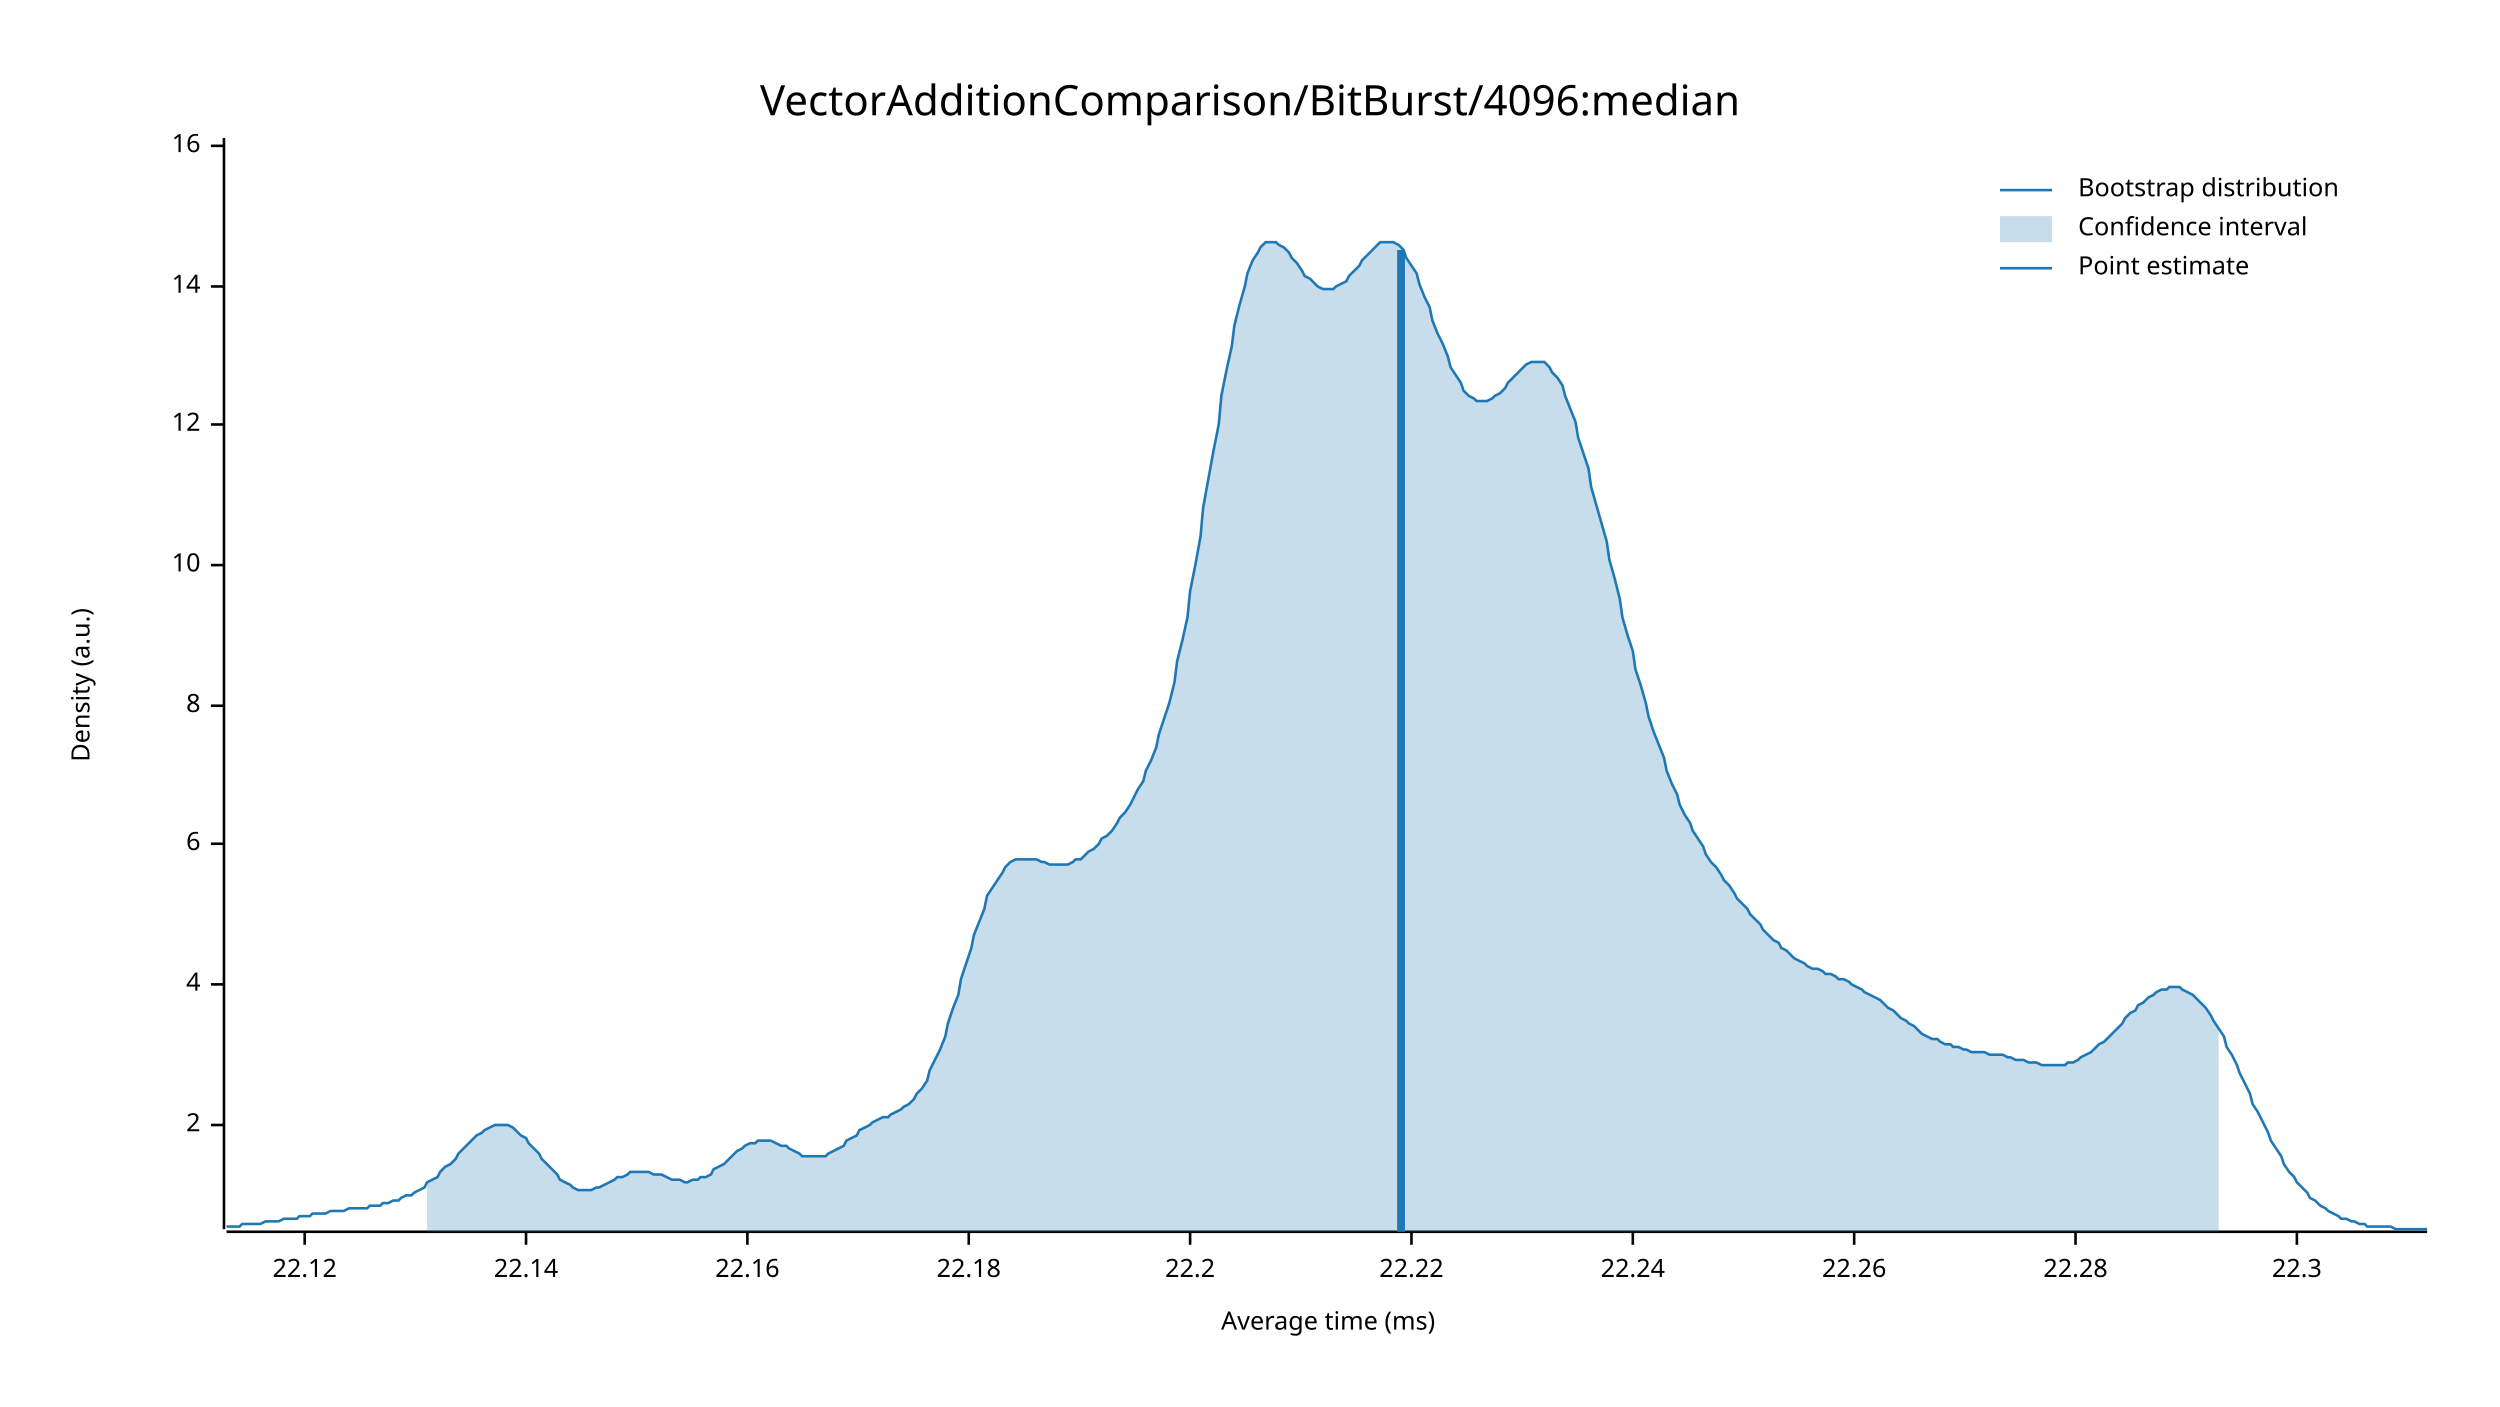
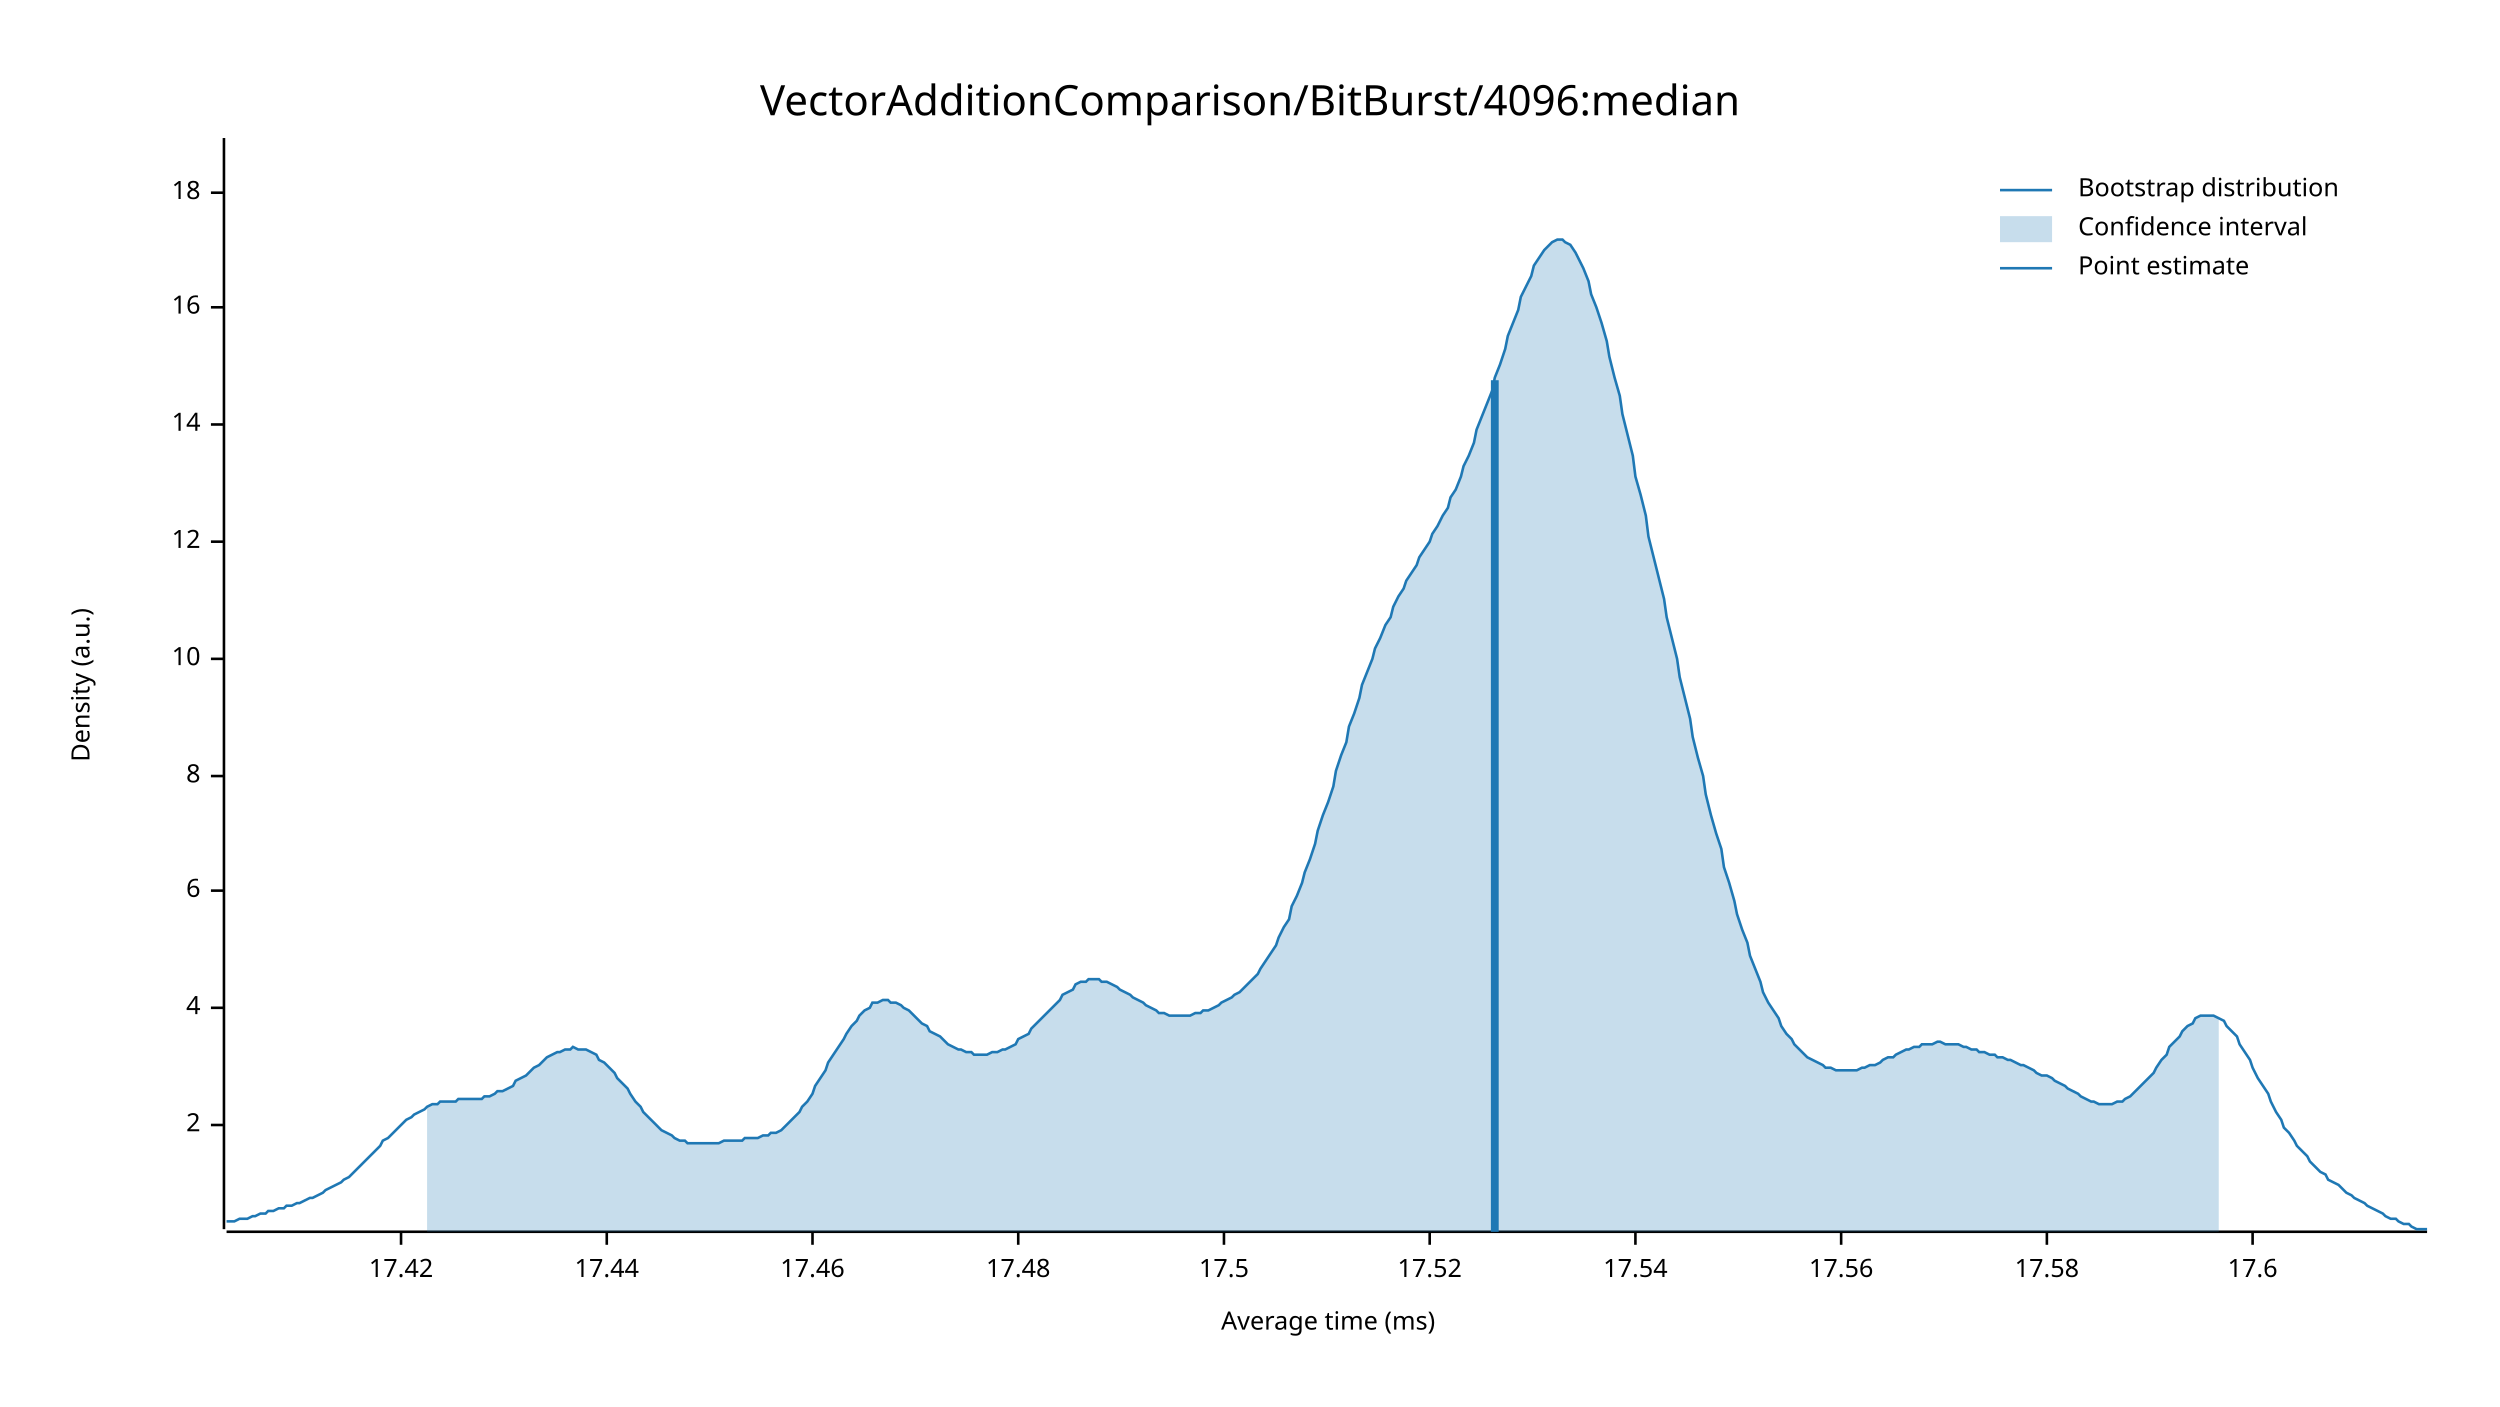
<svg xmlns="http://www.w3.org/2000/svg" width="960" height="540" viewBox="0 0 960 540">
  <text x="480" y="32" dy="0.76em" text-anchor="middle" font-family="sans-serif" font-size="16.129" opacity="1" fill="#000000">
VectorAdditionComparison/BitBurst/4096:median
</text>
  <text x="27" y="263" dy="0.76em" text-anchor="middle" font-family="sans-serif" font-size="9.677" opacity="1" fill="#000000" transform="rotate(270, 27, 263)">
Density (a.u.)
</text>
  <text x="510" y="513" dy="-0.5ex" text-anchor="middle" font-family="sans-serif" font-size="9.677" opacity="1" fill="#000000">
Average time (ms)
</text>
  <polyline fill="none" opacity="1" stroke="#000000" stroke-width="1" points="86,53 86,472 " />
  <text x="77" y="432" dy="0.5ex" text-anchor="end" font-family="sans-serif" font-size="9.677" opacity="1" fill="#000000">
2
</text>
  <polyline fill="none" opacity="1" stroke="#000000" stroke-width="1" points="81,432 86,432 " />
-   <text x="77" y="378" dy="0.5ex" text-anchor="end" font-family="sans-serif" font-size="9.677" opacity="1" fill="#000000">
+   <text x="77" y="387" dy="0.5ex" text-anchor="end" font-family="sans-serif" font-size="9.677" opacity="1" fill="#000000">
4
</text>
-   <polyline fill="none" opacity="1" stroke="#000000" stroke-width="1" points="81,378 86,378 " />
-   <text x="77" y="324" dy="0.5ex" text-anchor="end" font-family="sans-serif" font-size="9.677" opacity="1" fill="#000000">
+   <polyline fill="none" opacity="1" stroke="#000000" stroke-width="1" points="81,387 86,387 " />
+   <text x="77" y="342" dy="0.5ex" text-anchor="end" font-family="sans-serif" font-size="9.677" opacity="1" fill="#000000">
6
</text>
-   <polyline fill="none" opacity="1" stroke="#000000" stroke-width="1" points="81,324 86,324 " />
-   <text x="77" y="271" dy="0.5ex" text-anchor="end" font-family="sans-serif" font-size="9.677" opacity="1" fill="#000000">
+   <polyline fill="none" opacity="1" stroke="#000000" stroke-width="1" points="81,342 86,342 " />
+   <text x="77" y="298" dy="0.5ex" text-anchor="end" font-family="sans-serif" font-size="9.677" opacity="1" fill="#000000">
8
</text>
-   <polyline fill="none" opacity="1" stroke="#000000" stroke-width="1" points="81,271 86,271 " />
-   <text x="77" y="217" dy="0.5ex" text-anchor="end" font-family="sans-serif" font-size="9.677" opacity="1" fill="#000000">
+   <polyline fill="none" opacity="1" stroke="#000000" stroke-width="1" points="81,298 86,298 " />
+   <text x="77" y="253" dy="0.5ex" text-anchor="end" font-family="sans-serif" font-size="9.677" opacity="1" fill="#000000">
10
</text>
-   <polyline fill="none" opacity="1" stroke="#000000" stroke-width="1" points="81,217 86,217 " />
-   <text x="77" y="163" dy="0.5ex" text-anchor="end" font-family="sans-serif" font-size="9.677" opacity="1" fill="#000000">
+   <polyline fill="none" opacity="1" stroke="#000000" stroke-width="1" points="81,253 86,253 " />
+   <text x="77" y="208" dy="0.5ex" text-anchor="end" font-family="sans-serif" font-size="9.677" opacity="1" fill="#000000">
12
</text>
-   <polyline fill="none" opacity="1" stroke="#000000" stroke-width="1" points="81,163 86,163 " />
-   <text x="77" y="110" dy="0.5ex" text-anchor="end" font-family="sans-serif" font-size="9.677" opacity="1" fill="#000000">
+   <polyline fill="none" opacity="1" stroke="#000000" stroke-width="1" points="81,208 86,208 " />
+   <text x="77" y="163" dy="0.5ex" text-anchor="end" font-family="sans-serif" font-size="9.677" opacity="1" fill="#000000">
14
</text>
-   <polyline fill="none" opacity="1" stroke="#000000" stroke-width="1" points="81,110 86,110 " />
-   <text x="77" y="56" dy="0.5ex" text-anchor="end" font-family="sans-serif" font-size="9.677" opacity="1" fill="#000000">
+   <polyline fill="none" opacity="1" stroke="#000000" stroke-width="1" points="81,163 86,163 " />
+   <text x="77" y="118" dy="0.5ex" text-anchor="end" font-family="sans-serif" font-size="9.677" opacity="1" fill="#000000">
16
</text>
-   <polyline fill="none" opacity="1" stroke="#000000" stroke-width="1" points="81,56 86,56 " />
+   <polyline fill="none" opacity="1" stroke="#000000" stroke-width="1" points="81,118 86,118 " />
+   <text x="77" y="74" dy="0.5ex" text-anchor="end" font-family="sans-serif" font-size="9.677" opacity="1" fill="#000000">
+ 18
+ </text>
+   <polyline fill="none" opacity="1" stroke="#000000" stroke-width="1" points="81,74 86,74 " />
  <polyline fill="none" opacity="1" stroke="#000000" stroke-width="1" points="87,473 932,473 " />
-   <text x="117" y="483" dy="0.76em" text-anchor="middle" font-family="sans-serif" font-size="9.677" opacity="1" fill="#000000">
- 22.12
+   <text x="154" y="483" dy="0.76em" text-anchor="middle" font-family="sans-serif" font-size="9.677" opacity="1" fill="#000000">
+ 17.42
</text>
-   <polyline fill="none" opacity="1" stroke="#000000" stroke-width="1" points="117,473 117,478 " />
-   <text x="202" y="483" dy="0.76em" text-anchor="middle" font-family="sans-serif" font-size="9.677" opacity="1" fill="#000000">
- 22.14
+   <polyline fill="none" opacity="1" stroke="#000000" stroke-width="1" points="154,473 154,478 " />
+   <text x="233" y="483" dy="0.76em" text-anchor="middle" font-family="sans-serif" font-size="9.677" opacity="1" fill="#000000">
+ 17.44
</text>
-   <polyline fill="none" opacity="1" stroke="#000000" stroke-width="1" points="202,473 202,478 " />
-   <text x="287" y="483" dy="0.76em" text-anchor="middle" font-family="sans-serif" font-size="9.677" opacity="1" fill="#000000">
- 22.16
+   <polyline fill="none" opacity="1" stroke="#000000" stroke-width="1" points="233,473 233,478 " />
+   <text x="312" y="483" dy="0.76em" text-anchor="middle" font-family="sans-serif" font-size="9.677" opacity="1" fill="#000000">
+ 17.46
</text>
-   <polyline fill="none" opacity="1" stroke="#000000" stroke-width="1" points="287,473 287,478 " />
-   <text x="372" y="483" dy="0.76em" text-anchor="middle" font-family="sans-serif" font-size="9.677" opacity="1" fill="#000000">
- 22.18
+   <polyline fill="none" opacity="1" stroke="#000000" stroke-width="1" points="312,473 312,478 " />
+   <text x="391" y="483" dy="0.76em" text-anchor="middle" font-family="sans-serif" font-size="9.677" opacity="1" fill="#000000">
+ 17.48
</text>
-   <polyline fill="none" opacity="1" stroke="#000000" stroke-width="1" points="372,473 372,478 " />
-   <text x="457" y="483" dy="0.76em" text-anchor="middle" font-family="sans-serif" font-size="9.677" opacity="1" fill="#000000">
- 22.2
+   <polyline fill="none" opacity="1" stroke="#000000" stroke-width="1" points="391,473 391,478 " />
+   <text x="470" y="483" dy="0.76em" text-anchor="middle" font-family="sans-serif" font-size="9.677" opacity="1" fill="#000000">
+ 17.5
</text>
-   <polyline fill="none" opacity="1" stroke="#000000" stroke-width="1" points="457,473 457,478 " />
-   <text x="542" y="483" dy="0.76em" text-anchor="middle" font-family="sans-serif" font-size="9.677" opacity="1" fill="#000000">
- 22.22
+   <polyline fill="none" opacity="1" stroke="#000000" stroke-width="1" points="470,473 470,478 " />
+   <text x="549" y="483" dy="0.76em" text-anchor="middle" font-family="sans-serif" font-size="9.677" opacity="1" fill="#000000">
+ 17.52
</text>
-   <polyline fill="none" opacity="1" stroke="#000000" stroke-width="1" points="542,473 542,478 " />
-   <text x="627" y="483" dy="0.76em" text-anchor="middle" font-family="sans-serif" font-size="9.677" opacity="1" fill="#000000">
- 22.24
+   <polyline fill="none" opacity="1" stroke="#000000" stroke-width="1" points="549,473 549,478 " />
+   <text x="628" y="483" dy="0.76em" text-anchor="middle" font-family="sans-serif" font-size="9.677" opacity="1" fill="#000000">
+ 17.54
</text>
-   <polyline fill="none" opacity="1" stroke="#000000" stroke-width="1" points="627,473 627,478 " />
-   <text x="712" y="483" dy="0.76em" text-anchor="middle" font-family="sans-serif" font-size="9.677" opacity="1" fill="#000000">
- 22.26
+   <polyline fill="none" opacity="1" stroke="#000000" stroke-width="1" points="628,473 628,478 " />
+   <text x="707" y="483" dy="0.76em" text-anchor="middle" font-family="sans-serif" font-size="9.677" opacity="1" fill="#000000">
+ 17.56
</text>
-   <polyline fill="none" opacity="1" stroke="#000000" stroke-width="1" points="712,473 712,478 " />
-   <text x="797" y="483" dy="0.76em" text-anchor="middle" font-family="sans-serif" font-size="9.677" opacity="1" fill="#000000">
- 22.28
+   <polyline fill="none" opacity="1" stroke="#000000" stroke-width="1" points="707,473 707,478 " />
+   <text x="786" y="483" dy="0.76em" text-anchor="middle" font-family="sans-serif" font-size="9.677" opacity="1" fill="#000000">
+ 17.58
</text>
-   <polyline fill="none" opacity="1" stroke="#000000" stroke-width="1" points="797,473 797,478 " />
-   <text x="882" y="483" dy="0.76em" text-anchor="middle" font-family="sans-serif" font-size="9.677" opacity="1" fill="#000000">
- 22.3
+   <polyline fill="none" opacity="1" stroke="#000000" stroke-width="1" points="786,473 786,478 " />
+   <text x="865" y="483" dy="0.76em" text-anchor="middle" font-family="sans-serif" font-size="9.677" opacity="1" fill="#000000">
+ 17.6
</text>
-   <polyline fill="none" opacity="1" stroke="#000000" stroke-width="1" points="882,473 882,478 " />
-   <polyline fill="none" opacity="1" stroke="#1F78B4" stroke-width="1" points="87,471 88,471 90,471 92,471 93,470 95,470 97,470 98,470 100,470 102,469 103,469 105,469 107,469 109,468 110,468 112,468 114,468 115,467 117,467 119,467 120,466 122,466 124,466 125,466 127,465 129,465 131,465 132,465 134,464 136,464 137,464 139,464 141,464 142,463 144,463 146,463 147,462 149,462 151,461 153,461 154,460 156,459 158,459 159,458 161,457 163,456 164,454 166,453 168,452 169,450 171,448 173,447 175,445 176,443 178,441 180,439 181,438 183,436 185,435 186,434 188,433 190,432 191,432 193,432 195,432 197,433 198,434 200,436 202,437 203,439 205,441 207,443 208,445 210,447 212,449 214,451 215,453 217,454 219,455 220,456 222,457 224,457 225,457 227,457 229,456 230,456 232,455 234,454 236,453 237,452 239,452 241,451 242,450 244,450 246,450 247,450 249,450 251,451 252,451 254,451 256,452 258,453 259,453 261,453 263,454 264,454 266,453 268,453 269,452 271,452 273,451 274,449 276,448 278,447 280,445 281,444 283,442 285,441 286,440 288,439 290,439 291,438 293,438 295,438 296,438 298,439 300,440 302,440 303,441 305,442 307,443 308,444 310,444 312,444 313,444 315,444 317,444 318,443 320,442 322,441 324,440 325,438 327,437 329,436 330,434 332,433 334,432 335,431 337,430 339,429 341,429 342,428 344,427 346,426 347,425 349,424 351,422 352,420 354,418 356,415 357,411 359,407 361,403 363,398 364,393 366,387 368,382 369,376 371,370 373,364 374,359 376,354 378,349 379,344 381,341 383,338 385,335 386,333 388,331 390,330 391,330 393,330 395,330 396,330 398,330 400,331 401,331 403,332 405,332 407,332 408,332 410,332 412,331 413,330 415,330 417,328 418,327 420,326 422,324 423,322 425,321 427,319 429,316 430,314 432,312 434,309 435,307 437,303 439,300 440,296 442,292 444,287 445,282 447,276 449,270 451,262 452,254 454,246 456,237 457,227 459,217 461,206 462,195 464,184 466,173 468,163 469,152 471,142 473,133 474,125 476,117 478,110 479,105 481,100 483,97 484,95 486,93 488,93 490,93 491,94 493,95 495,97 496,99 498,101 500,104 501,106 503,107 505,109 506,110 508,111 510,111 512,111 513,110 515,109 517,108 518,106 520,104 522,102 523,100 525,98 527,96 528,95 530,93 532,93 534,93 535,93 537,94 539,96 540,99 542,102 544,105 545,109 547,114 549,118 550,123 552,128 554,132 556,137 557,141 559,144 561,147 562,150 564,152 566,153 567,154 569,154 571,154 573,153 574,152 576,151 578,149 579,147 581,145 583,143 584,142 586,140 588,139 589,139 591,139 593,139 595,141 596,143 598,145 600,148 601,152 603,157 605,162 606,168 608,174 610,180 611,187 613,194 615,201 617,208 618,215 620,222 622,230 623,237 625,244 627,250 628,257 630,263 632,270 633,275 635,281 637,286 639,291 640,296 642,301 644,305 645,309 647,313 649,316 650,319 652,322 654,325 655,328 657,331 659,333 661,336 662,338 664,340 666,343 667,345 669,347 671,349 672,351 674,353 676,355 677,357 679,359 681,361 683,362 684,364 686,365 688,367 689,368 691,369 693,370 694,371 696,372 698,372 700,373 701,374 703,374 705,375 706,376 708,376 710,377 711,378 713,379 715,380 716,381 718,382 720,383 722,384 723,385 725,387 727,388 728,389 730,391 732,392 733,393 735,394 737,396 738,397 740,398 742,399 744,399 745,400 747,401 749,401 750,402 752,402 754,403 755,403 757,404 759,404 760,404 762,404 764,405 766,405 767,405 769,405 771,406 772,406 774,407 776,407 777,407 779,408 781,408 782,408 784,409 786,409 788,409 789,409 791,409 793,409 794,408 796,408 798,407 799,406 801,405 803,404 804,403 806,401 808,400 810,398 811,397 813,395 815,393 816,391 818,389 820,388 821,386 823,385 825,383 827,382 828,381 830,380 832,380 833,379 835,379 837,379 838,380 840,381 842,382 843,383 845,385 847,387 849,390 850,392 852,395 854,398 855,402 857,405 859,409 860,412 862,416 864,420 865,424 867,427 869,431 871,435 872,438 874,441 876,444 877,447 879,450 881,452 882,454 884,456 886,458 887,460 889,461 891,463 893,464 894,465 896,466 898,467 899,468 901,468 903,469 904,469 906,470 908,470 909,471 911,471 913,471 915,471 916,471 918,471 920,472 921,472 923,472 925,472 926,472 928,472 930,472 932,472 " />
-   <polygon opacity="0.25" fill="#1F78B4" points="164,454 166,453 168,452 169,450 171,448 173,447 175,445 176,443 178,441 180,439 181,438 183,436 185,435 186,434 188,433 190,432 191,432 193,432 195,432 197,433 198,434 200,436 202,437 203,439 205,441 207,443 208,445 210,447 212,449 214,451 215,453 217,454 219,455 220,456 222,457 224,457 225,457 227,457 229,456 230,456 232,455 234,454 236,453 237,452 239,452 241,451 242,450 244,450 246,450 247,450 249,450 251,451 252,451 254,451 256,452 258,453 259,453 261,453 263,454 264,454 266,453 268,453 269,452 271,452 273,451 274,449 276,448 278,447 280,445 281,444 283,442 285,441 286,440 288,439 290,439 291,438 293,438 295,438 296,438 298,439 300,440 302,440 303,441 305,442 307,443 308,444 310,444 312,444 313,444 315,444 317,444 318,443 320,442 322,441 324,440 325,438 327,437 329,436 330,434 332,433 334,432 335,431 337,430 339,429 341,429 342,428 344,427 346,426 347,425 349,424 351,422 352,420 354,418 356,415 357,411 359,407 361,403 363,398 364,393 366,387 368,382 369,376 371,370 373,364 374,359 376,354 378,349 379,344 381,341 383,338 385,335 386,333 388,331 390,330 391,330 393,330 395,330 396,330 398,330 400,331 401,331 403,332 405,332 407,332 408,332 410,332 412,331 413,330 415,330 417,328 418,327 420,326 422,324 423,322 425,321 427,319 429,316 430,314 432,312 434,309 435,307 437,303 439,300 440,296 442,292 444,287 445,282 447,276 449,270 451,262 452,254 454,246 456,237 457,227 459,217 461,206 462,195 464,184 466,173 468,163 469,152 471,142 473,133 474,125 476,117 478,110 479,105 481,100 483,97 484,95 486,93 488,93 490,93 491,94 493,95 495,97 496,99 498,101 500,104 501,106 503,107 505,109 506,110 508,111 510,111 512,111 513,110 515,109 517,108 518,106 520,104 522,102 523,100 525,98 527,96 528,95 530,93 532,93 534,93 535,93 537,94 539,96 540,99 542,102 544,105 545,109 547,114 549,118 550,123 552,128 554,132 556,137 557,141 559,144 561,147 562,150 564,152 566,153 567,154 569,154 571,154 573,153 574,152 576,151 578,149 579,147 581,145 583,143 584,142 586,140 588,139 589,139 591,139 593,139 595,141 596,143 598,145 600,148 601,152 603,157 605,162 606,168 608,174 610,180 611,187 613,194 615,201 617,208 618,215 620,222 622,230 623,237 625,244 627,250 628,257 630,263 632,270 633,275 635,281 637,286 639,291 640,296 642,301 644,305 645,309 647,313 649,316 650,319 652,322 654,325 655,328 657,331 659,333 661,336 662,338 664,340 666,343 667,345 669,347 671,349 672,351 674,353 676,355 677,357 679,359 681,361 683,362 684,364 686,365 688,367 689,368 691,369 693,370 694,371 696,372 698,372 700,373 701,374 703,374 705,375 706,376 708,376 710,377 711,378 713,379 715,380 716,381 718,382 720,383 722,384 723,385 725,387 727,388 728,389 730,391 732,392 733,393 735,394 737,396 738,397 740,398 742,399 744,399 745,400 747,401 749,401 750,402 752,402 754,403 755,403 757,404 759,404 760,404 762,404 764,405 766,405 767,405 769,405 771,406 772,406 774,407 776,407 777,407 779,408 781,408 782,408 784,409 786,409 788,409 789,409 791,409 793,409 794,408 796,408 798,407 799,406 801,405 803,404 804,403 806,401 808,400 810,398 811,397 813,395 815,393 816,391 818,389 820,388 821,386 823,385 825,383 827,382 828,381 830,380 832,380 833,379 835,379 837,379 838,380 840,381 842,382 843,383 845,385 847,387 849,390 850,392 852,395 852,473 164,473 " />
-   <polyline fill="none" opacity="1" stroke="#1F78B4" stroke-width="3" points="538,473 538,96 " />
+   <polyline fill="none" opacity="1" stroke="#000000" stroke-width="1" points="865,473 865,478 " />
+   <polyline fill="none" opacity="1" stroke="#1F78B4" stroke-width="1" points="87,469 88,469 90,469 92,468 93,468 95,468 97,467 98,467 100,466 102,466 103,465 105,465 107,464 109,464 110,463 112,463 114,462 115,462 117,461 119,460 120,460 122,459 124,458 125,457 127,456 129,455 131,454 132,453 134,452 136,450 137,449 139,447 141,445 142,444 144,442 146,440 147,438 149,437 151,435 153,433 154,432 156,430 158,429 159,428 161,427 163,426 164,425 166,424 168,424 169,423 171,423 173,423 175,423 176,422 178,422 180,422 181,422 183,422 185,422 186,421 188,421 190,420 191,419 193,419 195,418 197,417 198,415 200,414 202,413 203,412 205,410 207,409 208,408 210,406 212,405 214,404 215,404 217,403 219,403 220,402 222,403 224,403 225,403 227,404 229,405 230,407 232,408 234,410 236,412 237,414 239,416 241,418 242,420 244,423 246,425 247,427 249,429 251,431 252,432 254,434 256,435 258,436 259,437 261,438 263,438 264,439 266,439 268,439 269,439 271,439 273,439 274,439 276,439 278,438 280,438 281,438 283,438 285,438 286,437 288,437 290,437 291,437 293,436 295,436 296,435 298,435 300,434 302,432 303,431 305,429 307,427 308,425 310,423 312,420 313,417 315,414 317,411 318,408 320,405 322,402 324,399 325,397 327,394 329,392 330,390 332,388 334,387 335,385 337,385 339,384 341,384 342,385 344,385 346,386 347,387 349,388 351,390 352,391 354,393 356,394 357,396 359,397 361,398 363,400 364,401 366,402 368,403 369,403 371,404 373,404 374,405 376,405 378,405 379,405 381,404 383,404 385,403 386,403 388,402 390,401 391,399 393,398 395,397 396,395 398,393 400,391 401,390 403,388 405,386 407,384 408,382 410,381 412,380 413,378 415,377 417,377 418,376 420,376 422,376 423,377 425,377 427,378 429,379 430,380 432,381 434,382 435,383 437,384 439,385 440,386 442,387 444,388 445,389 447,389 449,390 451,390 452,390 454,390 456,390 457,390 459,389 461,389 462,388 464,388 466,387 468,386 469,385 471,384 473,383 474,382 476,381 478,379 479,378 481,376 483,374 484,372 486,369 488,366 490,363 491,360 493,356 495,353 496,348 498,344 500,339 501,335 503,330 505,324 506,319 508,313 510,308 512,302 513,296 515,290 517,285 518,279 520,274 522,268 523,263 525,258 527,253 528,249 530,245 532,240 534,237 535,233 537,229 539,226 540,223 542,220 544,217 545,214 547,211 549,208 550,205 552,202 554,198 556,195 557,191 559,188 561,183 562,179 564,175 566,170 567,165 569,160 571,155 573,150 574,145 576,140 578,134 579,129 581,124 583,119 584,114 586,110 588,106 589,102 591,99 593,96 595,94 596,93 598,92 600,92 601,93 603,94 605,97 606,99 608,103 610,108 611,113 613,118 615,124 617,131 618,137 620,145 622,152 623,159 625,167 627,175 628,183 630,190 632,198 633,206 635,214 637,222 639,230 640,237 642,245 644,253 645,260 647,268 649,276 650,283 652,291 654,298 655,305 657,313 659,320 661,326 662,333 664,339 666,346 667,351 669,357 671,362 672,367 674,372 676,377 677,381 679,385 681,388 683,391 684,394 686,397 688,399 689,401 691,403 693,405 694,406 696,407 698,408 700,409 701,410 703,410 705,411 706,411 708,411 710,411 711,411 713,411 715,410 716,410 718,409 720,409 722,408 723,407 725,406 727,406 728,405 730,404 732,403 733,403 735,402 737,402 738,401 740,401 742,401 744,400 745,400 747,401 749,401 750,401 752,401 754,402 755,402 757,403 759,403 760,404 762,404 764,405 766,405 767,406 769,406 771,407 772,407 774,408 776,409 777,409 779,410 781,411 782,412 784,413 786,413 788,414 789,415 791,416 793,417 794,418 796,419 798,420 799,421 801,422 803,423 804,423 806,424 808,424 810,424 811,424 813,423 815,423 816,422 818,421 820,419 821,418 823,416 825,414 827,412 828,410 830,407 832,405 833,402 835,400 837,398 838,396 840,394 842,393 843,391 845,390 847,390 849,390 850,390 852,391 854,392 855,394 857,396 859,398 860,401 862,404 864,407 865,410 867,414 869,417 871,420 872,423 874,427 876,430 877,433 879,435 881,438 882,440 884,442 886,444 887,446 889,448 891,450 893,451 894,453 896,454 898,455 899,456 901,458 903,459 904,460 906,461 908,462 909,463 911,464 913,465 915,466 916,467 918,468 920,468 921,469 923,470 925,470 926,471 928,472 930,472 932,472 " />
+   <polygon opacity="0.25" fill="#1F78B4" points="164,425 166,424 168,424 169,423 171,423 173,423 175,423 176,422 178,422 180,422 181,422 183,422 185,422 186,421 188,421 190,420 191,419 193,419 195,418 197,417 198,415 200,414 202,413 203,412 205,410 207,409 208,408 210,406 212,405 214,404 215,404 217,403 219,403 220,402 222,403 224,403 225,403 227,404 229,405 230,407 232,408 234,410 236,412 237,414 239,416 241,418 242,420 244,423 246,425 247,427 249,429 251,431 252,432 254,434 256,435 258,436 259,437 261,438 263,438 264,439 266,439 268,439 269,439 271,439 273,439 274,439 276,439 278,438 280,438 281,438 283,438 285,438 286,437 288,437 290,437 291,437 293,436 295,436 296,435 298,435 300,434 302,432 303,431 305,429 307,427 308,425 310,423 312,420 313,417 315,414 317,411 318,408 320,405 322,402 324,399 325,397 327,394 329,392 330,390 332,388 334,387 335,385 337,385 339,384 341,384 342,385 344,385 346,386 347,387 349,388 351,390 352,391 354,393 356,394 357,396 359,397 361,398 363,400 364,401 366,402 368,403 369,403 371,404 373,404 374,405 376,405 378,405 379,405 381,404 383,404 385,403 386,403 388,402 390,401 391,399 393,398 395,397 396,395 398,393 400,391 401,390 403,388 405,386 407,384 408,382 410,381 412,380 413,378 415,377 417,377 418,376 420,376 422,376 423,377 425,377 427,378 429,379 430,380 432,381 434,382 435,383 437,384 439,385 440,386 442,387 444,388 445,389 447,389 449,390 451,390 452,390 454,390 456,390 457,390 459,389 461,389 462,388 464,388 466,387 468,386 469,385 471,384 473,383 474,382 476,381 478,379 479,378 481,376 483,374 484,372 486,369 488,366 490,363 491,360 493,356 495,353 496,348 498,344 500,339 501,335 503,330 505,324 506,319 508,313 510,308 512,302 513,296 515,290 517,285 518,279 520,274 522,268 523,263 525,258 527,253 528,249 530,245 532,240 534,237 535,233 537,229 539,226 540,223 542,220 544,217 545,214 547,211 549,208 550,205 552,202 554,198 556,195 557,191 559,188 561,183 562,179 564,175 566,170 567,165 569,160 571,155 573,150 574,145 576,140 578,134 579,129 581,124 583,119 584,114 586,110 588,106 589,102 591,99 593,96 595,94 596,93 598,92 600,92 601,93 603,94 605,97 606,99 608,103 610,108 611,113 613,118 615,124 617,131 618,137 620,145 622,152 623,159 625,167 627,175 628,183 630,190 632,198 633,206 635,214 637,222 639,230 640,237 642,245 644,253 645,260 647,268 649,276 650,283 652,291 654,298 655,305 657,313 659,320 661,326 662,333 664,339 666,346 667,351 669,357 671,362 672,367 674,372 676,377 677,381 679,385 681,388 683,391 684,394 686,397 688,399 689,401 691,403 693,405 694,406 696,407 698,408 700,409 701,410 703,410 705,411 706,411 708,411 710,411 711,411 713,411 715,410 716,410 718,409 720,409 722,408 723,407 725,406 727,406 728,405 730,404 732,403 733,403 735,402 737,402 738,401 740,401 742,401 744,400 745,400 747,401 749,401 750,401 752,401 754,402 755,402 757,403 759,403 760,404 762,404 764,405 766,405 767,406 769,406 771,407 772,407 774,408 776,409 777,409 779,410 781,411 782,412 784,413 786,413 788,414 789,415 791,416 793,417 794,418 796,419 798,420 799,421 801,422 803,423 804,423 806,424 808,424 810,424 811,424 813,423 815,423 816,422 818,421 820,419 821,418 823,416 825,414 827,412 828,410 830,407 832,405 833,402 835,400 837,398 838,396 840,394 842,393 843,391 845,390 847,390 849,390 850,390 852,391 852,473 164,473 " />
+   <polyline fill="none" opacity="1" stroke="#1F78B4" stroke-width="3" points="574,473 574,146 " />
  <text x="798" y="68" dy="0.76em" text-anchor="start" font-family="sans-serif" font-size="9.677" opacity="1" fill="#000000">
Bootstrap distribution
</text>
  <text x="798" y="83" dy="0.76em" text-anchor="start" font-family="sans-serif" font-size="9.677" opacity="1" fill="#000000">
Confidence interval
</text>
  <text x="798" y="98" dy="0.76em" text-anchor="start" font-family="sans-serif" font-size="9.677" opacity="1" fill="#000000">
Point estimate
</text>
  <polyline fill="none" opacity="1" stroke="#1F78B4" stroke-width="1" points="768,73 788,73 " />
  <rect x="768" y="83" width="20" height="10" opacity="0.25" fill="#1F78B4" stroke="none" />
  <polyline fill="none" opacity="1" stroke="#1F78B4" stroke-width="1" points="768,103 788,103 " />
</svg>
